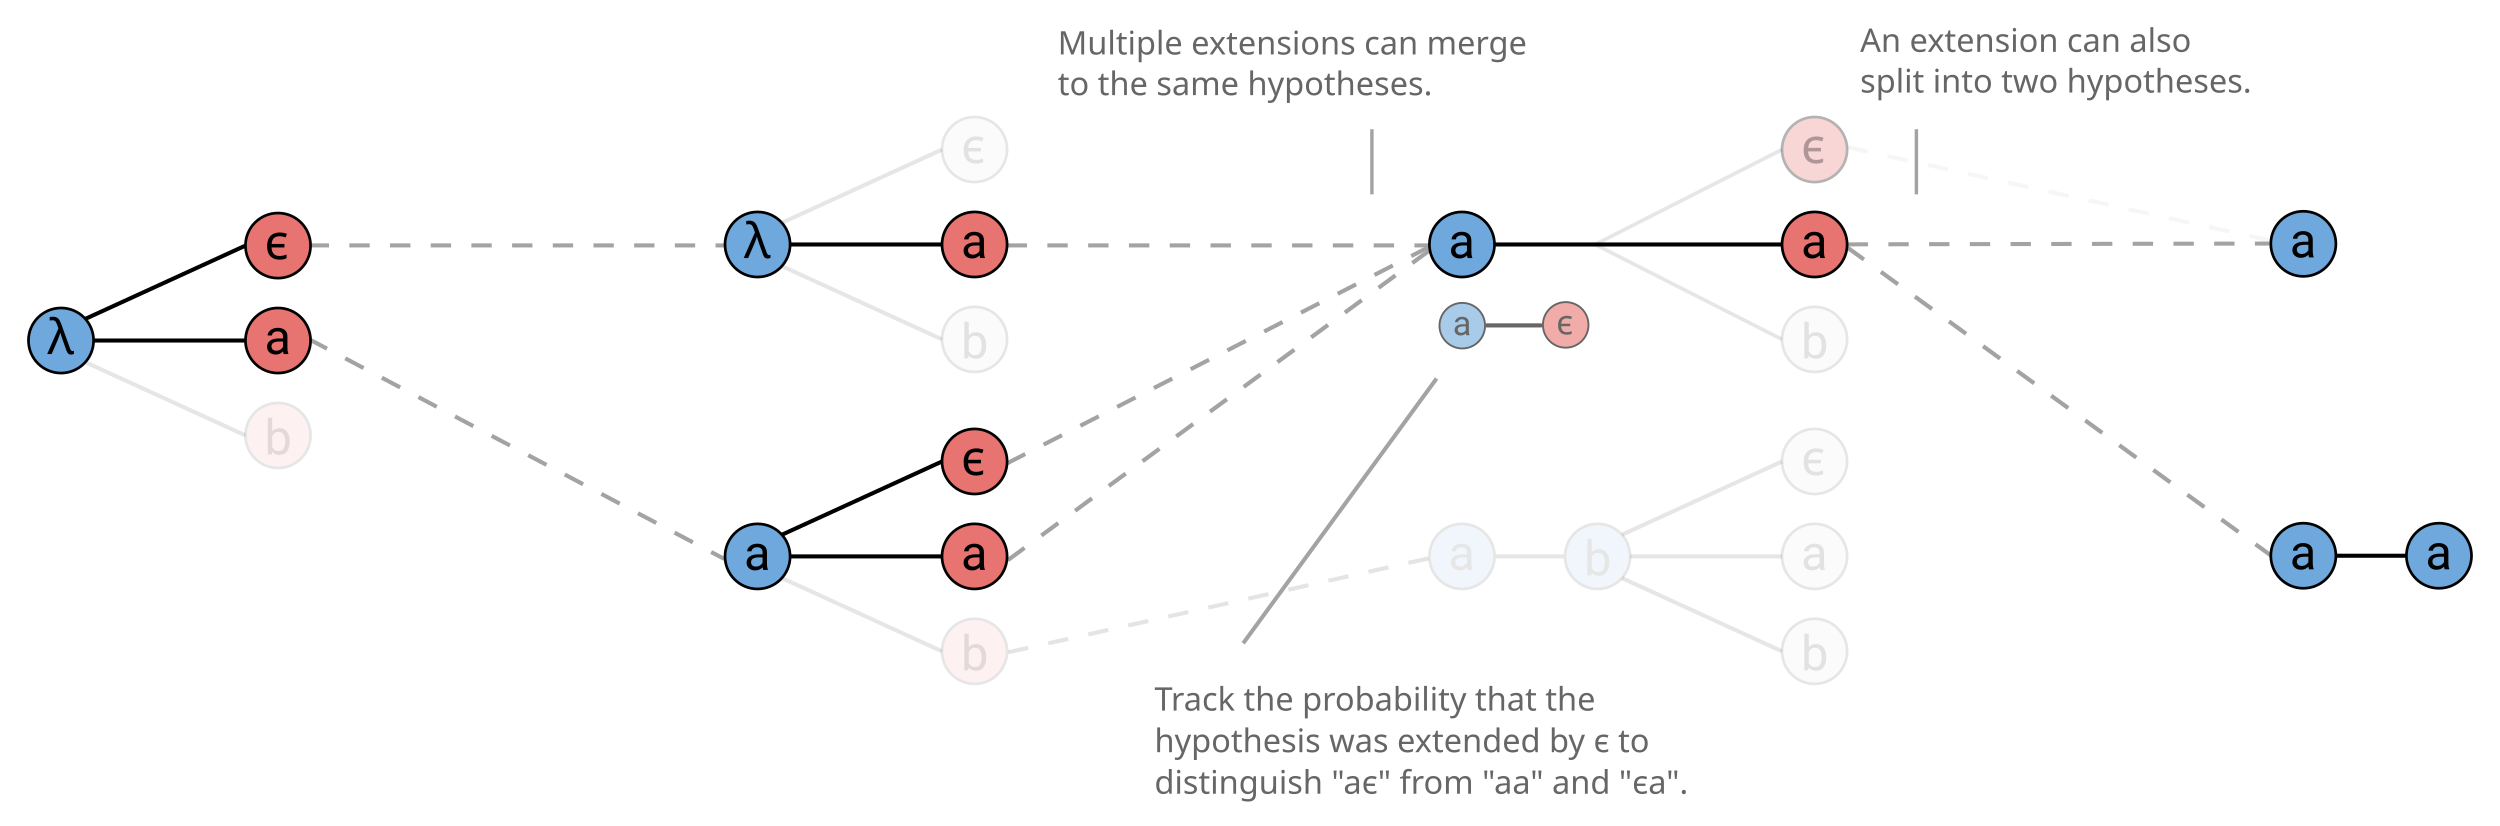
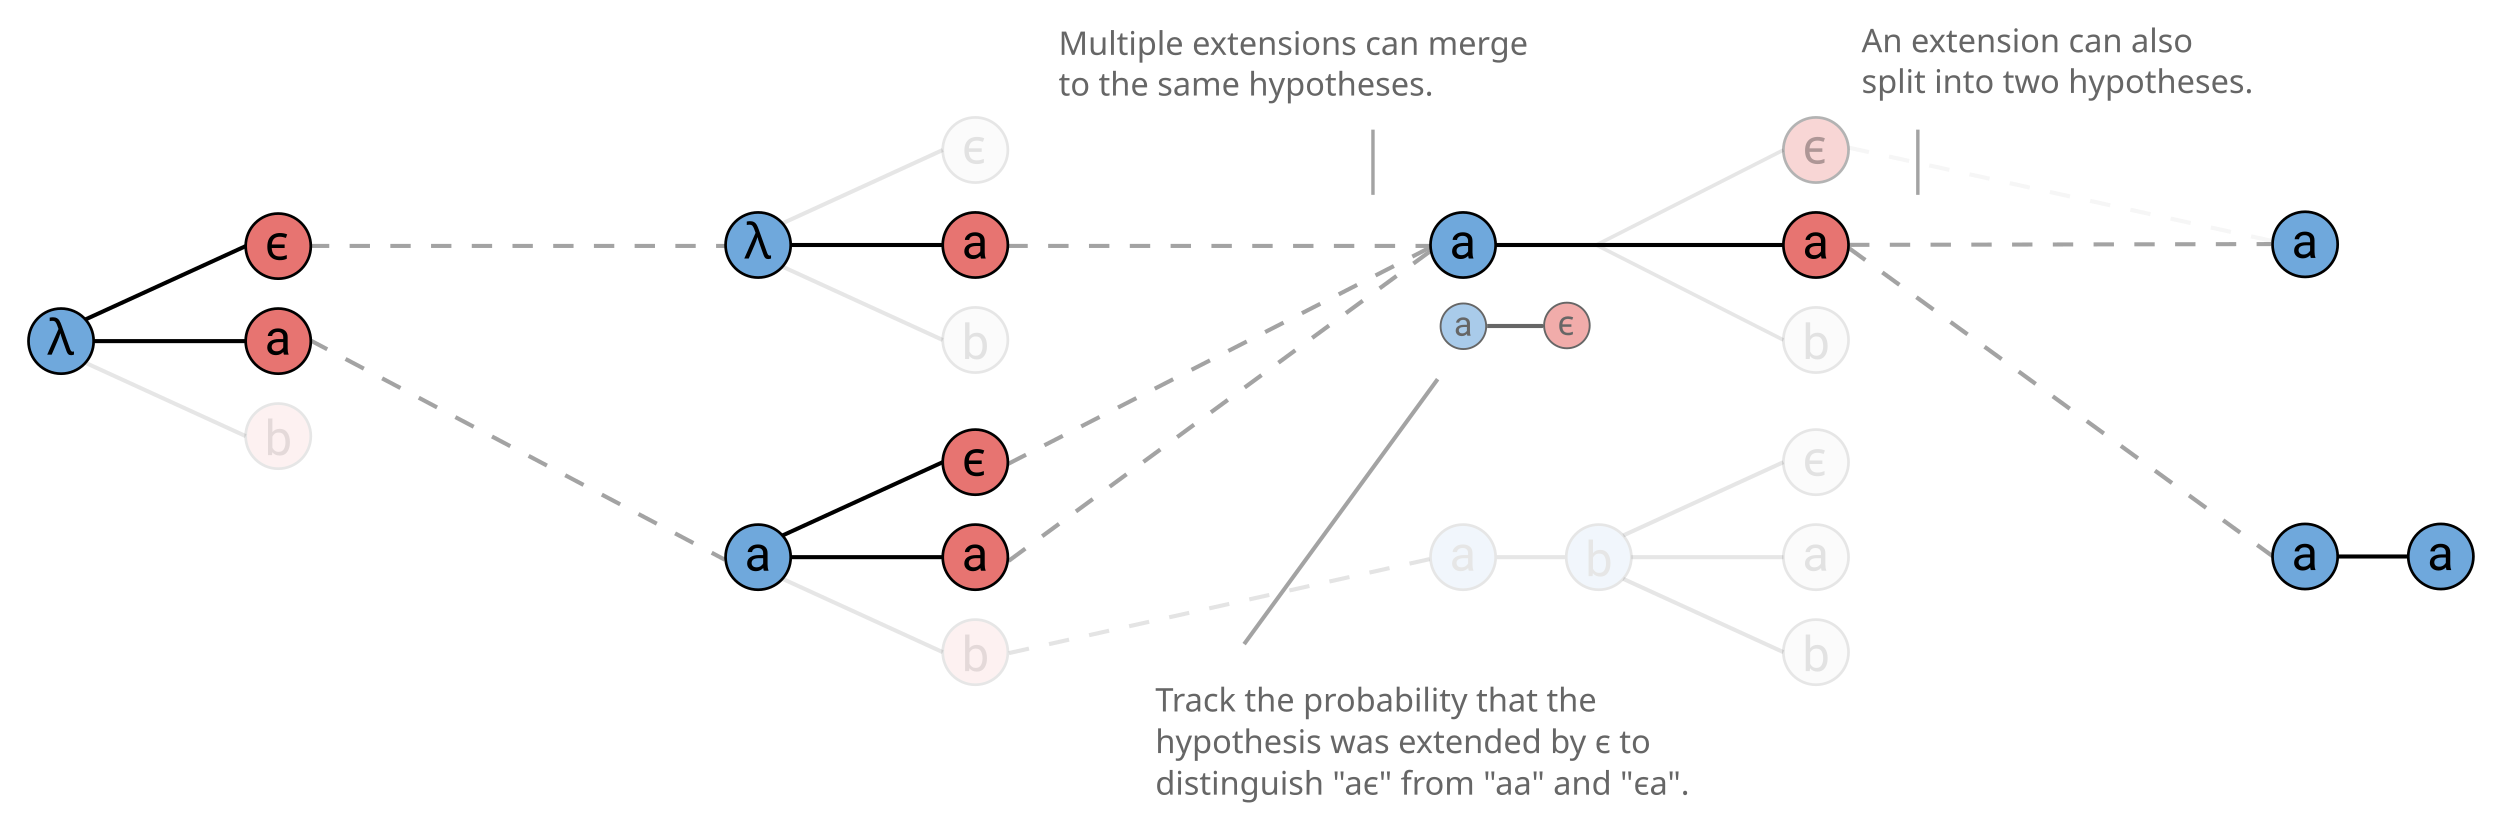
- <svg xmlns="http://www.w3.org/2000/svg" height="304.477" width="921.701" id="svg" version="1.1">
+ <svg xmlns="http://www.w3.org/2000/svg" height="304.477" width="921.701" viewBox="0 0 921 304" id="svg" version="1.1">
  <defs id="defs199">
    <style id="style3">
    svg {
      font: 400 16px/1.55em -apple-system, BlinkMacSystemFont, "Roboto", Helvetica, sans-serif;
    }
    .caption {
      font-size: 12px;
      fill: rgba(0,0,0,0.6);
    }
  </style>
  </defs>
  <g id="g1283" transform="translate(256.7997,32.63348)">
    <path style="fill:none;stroke:#a3a3a3;stroke-width:1.5;stroke-linecap:butt;stroke-linejoin:miter;stroke-miterlimit:4;stroke-dasharray:7.5, 7.5;stroke-dashoffset:0;stroke-opacity:1" d="M -143,57.843 H 12 v 0" id="path1291">
      <set attributeName="stroke-width" to="3.0" begin="g970.mouseover;g973.mouseover;g991.mouseover" end="g970.mouseout;g973.mouseout;g991.mouseout" />
      <set attributeName="stroke-dasharray" to="0" begin="g970.mouseover;g973.mouseover;g991.mouseover" end="g970.mouseout;g973.mouseout;g991.mouseout" />
    </path>
    <path style="fill:none;stroke:#a3a3a3;stroke-width:1.526;stroke-linecap:butt;stroke-linejoin:miter;stroke-miterlimit:4;stroke-dasharray:7.631, 7.631;stroke-dashoffset:0;stroke-opacity:1" d="M -142.994,92.351 10.205,173.431 v 0" id="path1293">
      <set attributeName="stroke-width" to="3.0" begin="g970.mouseover;g977.mouseover;g973.mouseover;g980.mouseover;g995.mouseover" end="g970.mouseout;g977.mouseout;g973.mouseout;g980.mouseout;g995.mouseout" />
      <set attributeName="stroke-dasharray" to="0" begin="g970.mouseover;g977.mouseover;g973.mouseover;g980.mouseover;g995.mouseover" end="g970.mouseout;g977.mouseout;g973.mouseout;g980.mouseout;g995.mouseout" />
    </path>
    <path style="fill:none;stroke:#a3a3a3;stroke-width:1.504;stroke-linecap:butt;stroke-linejoin:miter;stroke-miterlimit:4;stroke-dasharray:7.519, 7.519;stroke-dashoffset:0;stroke-opacity:1" d="m 114.3,57.843 h 155.8 v 0" id="path1297">
      <set attributeName="stroke-width" to="3.0" begin="g970.mouseover;g973.mouseover;" end="g970.mouseout;g973.mouseout;" />
      <set attributeName="stroke-dasharray" to="0" begin="g970.mouseover;g973.mouseover;" end="g970.mouseout;g973.mouseout;" />
    </path>
    <path style="fill:none;stroke:#a3a3a3;stroke-width:1.523;stroke-linecap:butt;stroke-linejoin:miter;stroke-miterlimit:4;stroke-dasharray:7.616, 7.616;stroke-dashoffset:0;stroke-opacity:1" d="M 114.405,138.232 272.304,57.249 v 0" id="path1299">
      <set attributeName="stroke-width" to="3.0" begin="g977.mouseover;g973.mouseover" end="g977.mouseout;g973.mouseout" />
      <set attributeName="stroke-dasharray" to="0" begin="g977.mouseover;g973.mouseover" end="g977.mouseout;g973.mouseout" />
    </path>
    <path style="fill:none;stroke:#a3a3a3;stroke-width:1.543;stroke-linecap:butt;stroke-linejoin:miter;stroke-miterlimit:4;stroke-dasharray:7.713, 7.713;stroke-dashoffset:0;stroke-opacity:1" d="M 114.711,173.924 274.904,56.253 v 0" id="path1301">
      <set attributeName="stroke-width" to="3.0" begin="g970.mouseover;g973.mouseover" end="g970.mouseout;g973.mouseout" />
      <set attributeName="stroke-dasharray" to="0" begin="g970.mouseover;g973.mouseover" end="g970.mouseout;g973.mouseout" />
    </path>
    <path style="opacity:0.3;fill:none;stroke:#a3a3a3;stroke-width:1.512;stroke-linecap:butt;stroke-linejoin:miter;stroke-miterlimit:4;stroke-dasharray:7.56, 7.56;stroke-dashoffset:0;stroke-opacity:1" d="m 114.901,207.837 157.101,-35.088 v 0" id="path1303">
      <set attributeName="stroke-width" to="3.0" begin="g980.mouseover" end="g980.mouseout" />
      <set attributeName="stroke-dasharray" to="0" begin="g980.mouseover" end="g980.mouseout" />
    </path>
    <path style="opacity:0.1;fill:none;stroke:#a3a3a3;stroke-width:1.517;stroke-linecap:butt;stroke-linejoin:miter;stroke-miterlimit:4;stroke-dasharray:7.587, 7.587;stroke-dashoffset:0;stroke-opacity:1" d="M 424.302,21.652 583.005,56.635 v 0" id="path1307">
      <set attributeName="stroke-width" to="3.0" begin="g970.mouseover" end="g970.mouseout" />
      <set attributeName="stroke-dasharray" to="0" begin="g970.mouseover" end="g970.mouseout" />
    </path>
    <path style="fill:none;stroke:#a3a3a3;stroke-width:1.501;stroke-linecap:butt;stroke-linejoin:miter;stroke-miterlimit:4;stroke-dasharray:7.507, 7.507;stroke-dashoffset:0;stroke-opacity:1" d="m 424.39,57.454 155.543,-0.299 v 0" id="path1315">
      <set attributeName="stroke-width" to="3.0" begin="g970.mouseover" end="g970.mouseout" />
      <set attributeName="stroke-dasharray" to="0" begin="g970.mouseover" end="g970.mouseout" />
    </path>
    <path style="fill:none;stroke:#a3a3a3;stroke-width:1.552;stroke-linecap:butt;stroke-linejoin:miter;stroke-miterlimit:4;stroke-dasharray:7.761, 7.761;stroke-dashoffset:0;stroke-opacity:1" d="M 424.105,58.474 585.12,175.565 v 0" id="path1317">
      <set attributeName="stroke-width" to="3.0" begin="g977.mouseover" end="g977.mouseout" />
      <set attributeName="stroke-dasharray" to="0" begin="g977.mouseover" end="g977.mouseout" />
    </path>
    <g transform="translate(132.4012,-7.743827)" id="g1018">
      <g id="g970">
        <circle id="circle106" r="12" cy="65" cx="460" style="fill:#6fa8dc;stroke:#000000;stroke-width:1">
          <set attributeName="stroke-width" to="3.0" begin="g970.mouseover" end="g970.mouseout" />
          <set attributeName="stroke" to="#a3a3a3" begin="g970.mouseover" end="g970.mouseout" />
        </circle>
        <text style="font-size:18px" id="text108" font-size="18px" y="70" x="455">a</text>
      </g>
      <g id="g977">
        <circle id="circle110" r="12" cy="180" cx="460" style="fill:#6fa8dc;stroke:#000000;stroke-width:1">
          <set attributeName="stroke-width" to="3.0" begin="g977.mouseover" end="g977.mouseout" />
          <set attributeName="stroke" to="#a3a3a3" begin="g977.mouseover" end="g977.mouseout" />
        </circle>
        <text style="font-size:18px" id="text112" font-size="18px" y="185" x="455">a</text>
        <circle id="circle114" r="12" cy="180" cx="510" style="fill:#6fa8dc;stroke:#000000;stroke-width:1">
          <set attributeName="stroke-width" to="3.0" begin="g977.mouseover" end="g977.mouseout" />
          <set attributeName="stroke" to="#a3a3a3" begin="g977.mouseover" end="g977.mouseout" />
        </circle>
        <text style="font-size:18px" id="text116" font-size="18px" y="185" x="505">a</text>
        <line x1="472" y1="180" x2="498" y2="180" id="line172" style="stroke:#000000;stroke-width:1.5">
          <set attributeName="stroke-width" to="3.0" begin="g977.mouseover" end="g977.mouseout" />
          <set attributeName="stroke" to="#a3a3a3" begin="g977.mouseover" end="g977.mouseout" />
        </line>
      </g>
    </g>
    <g transform="translate(52.19753,-7.5)" id="g1048">
      <g id="g973">
        <circle id="circle50" r="12" cy="65" cx="230" style="fill:#6fa8dc;stroke:#000000;stroke-width:1">
          <set attributeName="stroke-width" to="3.0" begin="g970.mouseover;g977.mouseover;g973.mouseover" end="g970.mouseout;g977.mouseout;g973.mouseout" />
          <set attributeName="stroke" to="#a3a3a3" begin="g970.mouseover;g977.mouseover;g973.mouseover" end="g970.mouseout;g977.mouseout;g973.mouseout" />
        </circle>
        <text style="font-size:18px" id="text52" font-size="18px" y="70" x="225">a</text>
      </g>
      <g id="g980" style="opacity:0.1">
        <circle id="circle54" r="12" cy="180" cx="230" style="fill:#6fa8dc;stroke:#000000;stroke-width:1">
          <set attributeName="stroke-width" to="3.0" begin="g980.mouseover" end="g980.mouseout" />
          <set attributeName="stroke" to="#a3a3a3" begin="g980.mouseover" end="g980.mouseout" />
        </circle>
        <text style="font-size:18px" id="text56" font-size="18px" y="185" x="225">a</text>
        <circle id="circle58" r="12" cy="180" cx="280" style="fill:#6fa8dc;stroke:#000000;stroke-width:1">
          <set attributeName="stroke-width" to="3.0" begin="g980.mouseover" end="g980.mouseout" />
          <set attributeName="stroke" to="#a3a3a3" begin="g980.mouseover" end="g980.mouseout" />
        </circle>
        <text style="font-size:18px" id="text60" font-size="18px" y="187" x="275">b</text>
        <line x1="242" y1="180" x2="268" y2="180" id="line150" style="stroke:#000000;stroke-width:1.5">
          <set attributeName="stroke-width" to="3.0" begin="g980.mouseover" end="g980.mouseout" />
          <set attributeName="stroke" to="#a3a3a3" begin="g980.mouseover" end="g980.mouseout" />
        </line>
      </g>
      <circle style="opacity:0.3;fill:#e77471;stroke:#000000;stroke-width:1" cx="360" cy="30" r="12" id="circle70">
        <set attributeName="stroke-width" to="3.0" begin="g970.mouseover" end="g970.mouseout" />
        <set attributeName="stroke" to="#a3a3a3" begin="g970.mouseover" end="g970.mouseout" />
      </circle>
      <text style="font-size:18px;font-family:STIXGeneral-Italic;opacity:0.3" x="355" y="35" font-size="18px" id="text72">ϵ</text>
      <circle style="fill:#e77471;stroke:#000000;stroke-width:1" cx="360" cy="65" r="12" id="circle74">
        <set attributeName="stroke-width" to="3.0" begin="g970.mouseover;g977.mouseover" end="g970.mouseout;g977.mouseout" />
        <set attributeName="stroke" to="#a3a3a3" begin="g970.mouseover;g977.mouseover" end="g970.mouseout;g977.mouseout" />
      </circle>
      <text x="355" y="70" font-size="18px" id="text76" style="font-size:18px">a</text>
      <circle style="opacity:0.1;fill:#d3d3d3;stroke:#000000;stroke-width:1" cx="360" cy="100" r="12" id="circle78" />
      <text x="355" y="107" font-size="18px" id="text80" style="font-size:18px;opacity:0.1">b</text>
      <circle style="opacity:0.1;fill:#d3d3d3;stroke:#000000;stroke-width:1" cx="360" cy="145" r="12" id="circle82" />
      <text style="font-size:18px;font-family:STIXGeneral-Italic;opacity:0.1" x="355" y="150" font-size="18px" id="text84">ϵ</text>
      <circle style="opacity:0.1;fill:#d3d3d3;stroke:#000000;stroke-width:1" cx="360" cy="180" r="12" id="circle86" />
      <text x="355" y="185" font-size="18px" id="text88" style="font-size:18px;opacity:0.1">a</text>
      <circle style="opacity:0.1;fill:#d3d3d3;stroke:#000000;stroke-width:1" cx="360" cy="215" r="12" id="circle90" />
      <text x="355" y="222" font-size="18px" id="text92" style="font-size:18px;opacity:0.1">b</text>
      <line style="opacity:0.1;stroke:#000000;stroke-width:1.5" id="line164" y2="215" x2="348" y1="188" x1="289" />
      <line style="opacity:0.1;stroke:#000000;stroke-width:1.5" id="line162" y2="180" x2="348" y1="180" x1="292" />
      <line style="opacity:0.1;stroke:#000000;stroke-width:1.5" id="line160" y2="145" x2="348" y1="172" x1="289" />
      <line style="opacity:0.1;stroke:#000000;stroke-width:1.358" id="line156" y2="100" x2="348" y1="65" x1="279.08" />
      <line style="stroke:#000000;stroke-width:1.501" id="line154" y2="65" x2="348" y1="65" x1="241.87">
        <set attributeName="stroke-width" to="3.0" begin="g970.mouseover;g977.mouseover" end="g970.mouseout;g977.mouseout" />
        <set attributeName="stroke" to="#a3a3a3" begin="g970.mouseover;g977.mouseover" end="g970.mouseout;g977.mouseout" />
      </line>
      <line style="opacity:0.1;stroke:#000000;stroke-width:1.358" id="line152" y2="30" x2="348" y1="65" x1="279.08">
        <set attributeName="stroke-width" to="3.0" begin="g970.mouseover" end="g970.mouseout" />
        <set attributeName="stroke" to="#a3a3a3" begin="g970.mouseover" end="g970.mouseout" />
      </line>
    </g>
    <g transform="translate(-27.5,-7.5)" id="g1074">
      <g id="g991">
        <circle id="circle2" r="12" cy="65" cx="50" style="fill:#6fa8dc;stroke:#000000;stroke-width:1">
          <set attributeName="stroke-width" to="3.0" begin="g970.mouseover;g973.mouseover;g991.mouseover" end="g970.mouseout;g973.mouseout;g991.mouseout" />
          <set attributeName="stroke" to="#a3a3a3" begin="g970.mouseover;g973.mouseover;g991.mouseover" end="g970.mouseout;g973.mouseout;g991.mouseout" />
        </circle>
        <text id="text4" font-size="18px" y="70" x="45" style="font-size:18px;font-family:STIXGeneral-Italic">λ</text>
      </g>
      <g id="g995">
        <circle id="circle6" r="12" cy="180" cx="50" style="fill:#6fa8dc;stroke:#000000;stroke-width:1">
          <set attributeName="stroke-width" to="3.0" begin="g970.mouseover;g977.mouseover;g973.mouseover;g995.mouseover;g980.mouseover" end="g970.mouseout;g977.mouseout;g973.mouseout;g995.mouseout;g980.mouseout" />
          <set attributeName="stroke" to="#a3a3a3" begin="g970.mouseover;g977.mouseover;g973.mouseover;g995.mouseover;g980.mouseover" end="g970.mouseout;g977.mouseout;g973.mouseout;g995.mouseout;g980.mouseout" />
        </circle>
        <text style="font-size:18px" id="text8" font-size="18px" y="185" x="45">a</text>
      </g>
      <circle style="opacity:0.1;fill:#d3d3d3;stroke:#000000;stroke-width:1" cx="130" cy="30" r="12" id="circle14" />
      <text style="font-size:18px;font-family:STIXGeneral-Italic;opacity:0.1" x="125" y="35" font-size="18px" id="text16">ϵ</text>
      <circle style="fill:#e77471;stroke:#000000;stroke-width:1" cx="130" cy="65" r="12" id="circle18">
        <set attributeName="stroke-width" to="3.0" begin="g970.mouseover;g973.mouseover;" end="g970.mouseout;g973.mouseout;" />
        <set attributeName="stroke" to="#a3a3a3" begin="g970.mouseover;g973.mouseover;" end="g970.mouseout;g973.mouseout;" />
      </circle>
      <text x="125" y="70" font-size="18px" id="text20" style="font-size:18px">a</text>
      <circle style="opacity:0.1;fill:#d3d3d3;stroke:#000000;stroke-width:1" cx="130" cy="100" r="12" id="circle22" />
      <text x="125" y="107" font-size="18px" id="text24" style="font-size:18px;opacity:0.1">b</text>
      <circle style="fill:#e77471;stroke:#000000;stroke-width:1" cx="130" cy="145" r="12" id="circle26">
        <set attributeName="stroke-width" to="3.0" begin="g977.mouseover;g973.mouseover" end="g977.mouseout;g973.mouseout" />
        <set attributeName="stroke" to="#a3a3a3" begin="g977.mouseover;g973.mouseover" end="g977.mouseout;g973.mouseout" />
      </circle>
      <text style="font-size:18px;font-family:STIXGeneral-Italic" x="125" y="150" font-size="18px" id="text28">ϵ</text>
      <circle style="fill:#e77471;stroke:#000000;stroke-width:1" cx="130" cy="180" r="12" id="circle30">
        <set attributeName="stroke-width" to="3.0" begin="g970.mouseover;g973.mouseover" end="g970.mouseout;g973.mouseout" />
        <set attributeName="stroke" to="#a3a3a3" begin="g970.mouseover;g973.mouseover" end="g970.mouseout;g973.mouseout" />
      </circle>
      <text x="125" y="185" font-size="18px" id="text32" style="font-size:18px">a</text>
      <circle style="opacity:0.1;fill:#e77471;stroke:#000000;stroke-width:1" cx="130" cy="215" r="12" id="circle34">
        <set attributeName="stroke-width" to="3.0" begin="g980.mouseover" end="g980.mouseout" />
        <set attributeName="stroke" to="#a3a3a3" begin="g980.mouseover" end="g980.mouseout" />
      </circle>
      <text x="125" y="222" font-size="18px" id="text36" style="font-size:18px;opacity:0.1">b</text>
      <line style="opacity:0.1;stroke:#000000;stroke-width:1.5" id="line142" y2="215" x2="118" y1="188" x1="59">
        <set attributeName="stroke-width" to="3.0" begin="g980.mouseover" end="g980.mouseout" />
        <set attributeName="stroke" to="#a3a3a3" begin="g980.mouseover" end="g980.mouseout" />
      </line>
      <line style="stroke:#000000;stroke-width:1.5" id="line140" y2="180" x2="118" y1="180" x1="62">
        <set attributeName="stroke-width" to="3.0" begin="g970.mouseover;g973.mouseover" end="g970.mouseout;g973.mouseout" />
        <set attributeName="stroke" to="#a3a3a3" begin="g970.mouseover;g973.mouseover" end="g970.mouseout;g973.mouseout" />
      </line>
      <line style="stroke:#000000;stroke-width:1.5" id="line138" y2="145" x2="118" y1="172" x1="59">
        <set attributeName="stroke-width" to="3.0" begin="g977.mouseover;g973.mouseover" end="g977.mouseout;g973.mouseout" />
        <set attributeName="stroke" to="#a3a3a3" begin="g977.mouseover;g973.mouseover" end="g977.mouseout;g973.mouseout" />
      </line>
      <line style="opacity:0.1;stroke:#000000;stroke-width:1.5" id="line136" y2="100" x2="118" y1="73" x1="59" />
      <line style="stroke:#000000;stroke-width:1.5" id="line134" y2="65" x2="118" y1="65" x1="62">
        <set attributeName="stroke-width" to="3.0" begin="g970.mouseover;g973.mouseover;" end="g970.mouseout;g973.mouseout;" />
        <set attributeName="stroke" to="#a3a3a3" begin="g970.mouseover;g973.mouseover;" end="g970.mouseout;g973.mouseout;" />
      </line>
      <line style="opacity:0.1;stroke:#000000;stroke-width:1.5" id="line132" y2="30" x2="118" y1="57" x1="59" />
    </g>
    <g id="g1177" transform="translate(-284.2997,27.9099)">
      <circle id="circle1111" r="12" cy="65" cx="50" style="fill:#6fa8dc;stroke:#000000;stroke-width:1">
        <set attributeName="stroke-width" to="3.0" begin="circle1111.mouseover;text1113.mouseover;g970.mouseover;g977.mouseover;g984.mouseover;g973.mouseover;g980.mouseover;g987.mouseover;g995.mouseover;g991.mouseover;g999.mouseover" end="circle1111.mouseout;text1113.mouseout;g970.mouseout;g977.mouseout;g984.mouseout;g973.mouseout;g980.mouseout;g987.mouseout;g995.mouseout;g991.mouseout;g999.mouseout" />
        <set attributeName="stroke" to="#a3a3a3" begin="circle1111.mouseover;text1113.mouseover;g970.mouseover;g977.mouseover;g984.mouseover;g973.mouseover;g980.mouseover;g987.mouseover;g995.mouseover;g991.mouseover;g999.mouseover" end="circle1111.mouseout;text1113.mouseout;g970.mouseout;g977.mouseout;g984.mouseout;g973.mouseout;g980.mouseout;g987.mouseout;g995.mouseout;g991.mouseout;g999.mouseout" />
      </circle>
      <text id="text1113" font-size="18px" y="70" x="45" style="font-size:18px;font-family:STIXGeneral-Italic">λ</text>
      <circle id="circle1123" r="12" cy="30" cx="130" style="fill:#e77471;fill-opacity:1;stroke:#000000;stroke-width:1">
        <set attributeName="stroke-width" to="3.0" begin="g970.mouseover;g973.mouseover;g991.mouseover" end="g970.mouseout;g973.mouseout;g991.mouseout" />
        <set attributeName="stroke" to="#a3a3a3" begin="g970.mouseover;g973.mouseover;g991.mouseover" end="g970.mouseout;g973.mouseout;g991.mouseout" />
      </circle>
      <text id="text1125" font-size="18px" y="35" x="125" style="font-size:18px;font-family:STIXGeneral-Italic">ϵ</text>
      <circle id="circle1127" r="12" cy="65" cx="130" style="fill:#e77471;stroke:#000000;stroke-width:1">
        <set attributeName="stroke-width" to="3.0" begin="g970.mouseover;g977.mouseover;g973.mouseover;g980.mouseover;g995.mouseover" end="g970.mouseout;g977.mouseout;g973.mouseout;g980.mouseout;g995.mouseout" />
        <set attributeName="stroke" to="#a3a3a3" begin="g970.mouseover;g977.mouseover;g973.mouseover;g980.mouseover;g995.mouseover" end="g970.mouseout;g977.mouseout;g973.mouseout;g980.mouseout;g995.mouseout" />
      </circle>
      <text id="text1129" font-size="18px" y="70" x="125" style="font-size:18px">a</text>
      <circle id="circle1131" r="12" cy="100" cx="130" style="opacity:0.1;fill:#e77471;fill-opacity:1;stroke:#000000;stroke-width:1">
        <set attributeName="stroke-width" to="3.0" begin="g999.mouseover;g987.mouseover;g984.mouseover;" end="g999.mouseout;g987.mouseout;g984.mouseout;" />
        <set attributeName="stroke" to="#a3a3a3" begin="g999.mouseover;g987.mouseover;g984.mouseover;" end="g999.mouseout;g987.mouseout;g984.mouseout;" />
      </circle>
      <text id="text1133" font-size="18px" y="107" x="125" style="font-size:18px;opacity:0.1">b</text>
      <line x1="59" y1="73" x2="118" y2="100" id="line1171" style="opacity:0.1;stroke:#000000;stroke-width:1.5">
        <set attributeName="stroke-width" to="3.0" begin="g999.mouseover;g987.mouseover;g984.mouseover;" end="g999.mouseout;g987.mouseout;g984.mouseout;" />
        <set attributeName="stroke" to="#a3a3a3" begin="g999.mouseover;g987.mouseover;g984.mouseover;" end="g999.mouseout;g987.mouseout;g984.mouseout;" />
      </line>
      <line x1="62" y1="65" x2="118" y2="65" id="line1173" style="stroke:#000000;stroke-width:1.5">
        <set attributeName="stroke-width" to="3.0" begin="g970.mouseover;g977.mouseover;g973.mouseover;g980.mouseover;g995.mouseover" end="g970.mouseout;g977.mouseout;g973.mouseout;g980.mouseout;g995.mouseout" />
        <set attributeName="stroke" to="#a3a3a3" begin="g970.mouseover;g977.mouseover;g973.mouseover;g980.mouseover;g995.mouseover" end="g970.mouseout;g977.mouseout;g973.mouseout;g980.mouseout;g995.mouseout" />
      </line>
      <line x1="59" y1="57" x2="118" y2="30" id="line1175" style="stroke:#000000;stroke-width:1.5">
        <set attributeName="stroke-width" to="3.0" begin="g970.mouseover;g973.mouseover;g991.mouseover" end="g970.mouseout;g973.mouseout;g991.mouseout" />
        <set attributeName="stroke" to="#a3a3a3" begin="g970.mouseover;g973.mouseover;g991.mouseover" end="g970.mouseout;g973.mouseout;g991.mouseout" />
      </line>
    </g>
    <text class="caption" x="133.179" y="-12.55" id="text938" style="font-style:normal;font-variant:normal;font-weight:normal;font-stretch:normal;font-size:12px;font-family:sans-serif;-inkscape-font-specification:'sans-serif, Normal';font-variant-ligatures:normal;font-variant-caps:normal;font-variant-numeric:normal;font-feature-settings:normal;text-align:start;writing-mode:lr-tb;text-anchor:start">
      <tspan id="tspan1153" x="133.179" y="-12.55">Multiple extensions can merge</tspan>
      <tspan id="tspan1155" x="133.179" y="2.45">to the same hypotheses.</tspan>
    </text>
    <g id="g1034" style="opacity:0.6">
      <circle r="8.4" style="fill:#e77471;stroke:#000000;stroke-width:0.7" cx="320.445" cy="87.148" id="circle1010">
      </circle>
      <text style="font-size:12.6px;font-family:STIXGeneral-Italic;stroke-width:0.7" x="316.945" y="90.648" font-size="18px" id="text1012">ϵ</text>
      <circle style="fill:#6fa8dc;stroke:#000000;stroke-width:0.7" cx="282.312" cy="87.438" id="circle1002" r="8.4">
      </circle>
      <text x="278.812" y="90.938" font-size="18px" id="text1004" style="font-size:12.6px;stroke-width:0.7">a</text>
      <path id="path1025" d="m 291.066,87.336 c 20.843,0 20.23,0 20.23,0" style="fill:none;stroke:#000000;stroke-width:1.516;stroke-linecap:butt;stroke-linejoin:miter;stroke-miterlimit:4;stroke-dasharray:none;stroke-opacity:1" />
    </g>
    <text style="font-style:normal;font-variant:normal;font-weight:normal;font-stretch:normal;font-size:12px;font-family:sans-serif;-inkscape-font-specification:'sans-serif, Normal';font-variant-ligatures:normal;font-variant-caps:normal;font-variant-numeric:normal;font-feature-settings:normal;text-align:start;writing-mode:lr-tb;text-anchor:start" id="text1054" y="-13.516" x="428.999" class="caption">
      <tspan id="tspan1121" x="428.999" y="-13.516">An extension can also</tspan>
      <tspan id="tspan1123" x="428.999" y="1.484">split into two hypotheses.</tspan>
      <tspan id="tspan1125" x="428.999" y="16.484" />
    </text>
    <path id="path1115" d="m 449.733,39.028 v -24.024 0" style="fill:none;stroke:#a3a3a3;stroke-width:1.257;stroke-linecap:butt;stroke-linejoin:miter;stroke-miterlimit:4;stroke-dasharray:none;stroke-opacity:1" />
    <path style="fill:none;stroke:#a3a3a3;stroke-width:1.257;stroke-linecap:butt;stroke-linejoin:miter;stroke-miterlimit:4;stroke-dasharray:none;stroke-opacity:1" d="m 249,39.028 v -24.024 0" id="path1131" />
    <text style="font-style:normal;font-variant:normal;font-weight:normal;font-stretch:normal;font-size:12px;font-family:sans-serif;-inkscape-font-specification:'sans-serif, Normal';font-variant-ligatures:normal;font-variant-caps:normal;font-variant-numeric:normal;font-feature-settings:normal;text-align:start;writing-mode:lr-tb;text-anchor:start" id="text1137" y="229.348" x="168.827" class="caption">
      <tspan id="tspan1157" x="168.827" y="229.348">Track the probability that the</tspan>
      <tspan id="tspan1159" x="168.827" y="244.679">hypothesis was extended by <tspan style="font-family:STIXGeneral-Italic" id="tspan113">ϵ</tspan>
 to</tspan>
      <tspan id="tspan1161" x="168.827" y="260.009">distinguish "a<tspan style="font-family:STIXGeneral-Italic" id="tspan116">ϵ</tspan>
" from "aa" and "<tspan style="font-family:STIXGeneral-Italic" id="tspan118">ϵ</tspan>a".</tspan>
    </text>
    <path style="fill:none;stroke:#a3a3a3;stroke-width:1.5;stroke-linecap:butt;stroke-linejoin:miter;stroke-miterlimit:4;stroke-dasharray:none;stroke-opacity:1" d="m 201.534,204.537 71.296,-97.608" id="path1145" />
  </g>
</svg>
